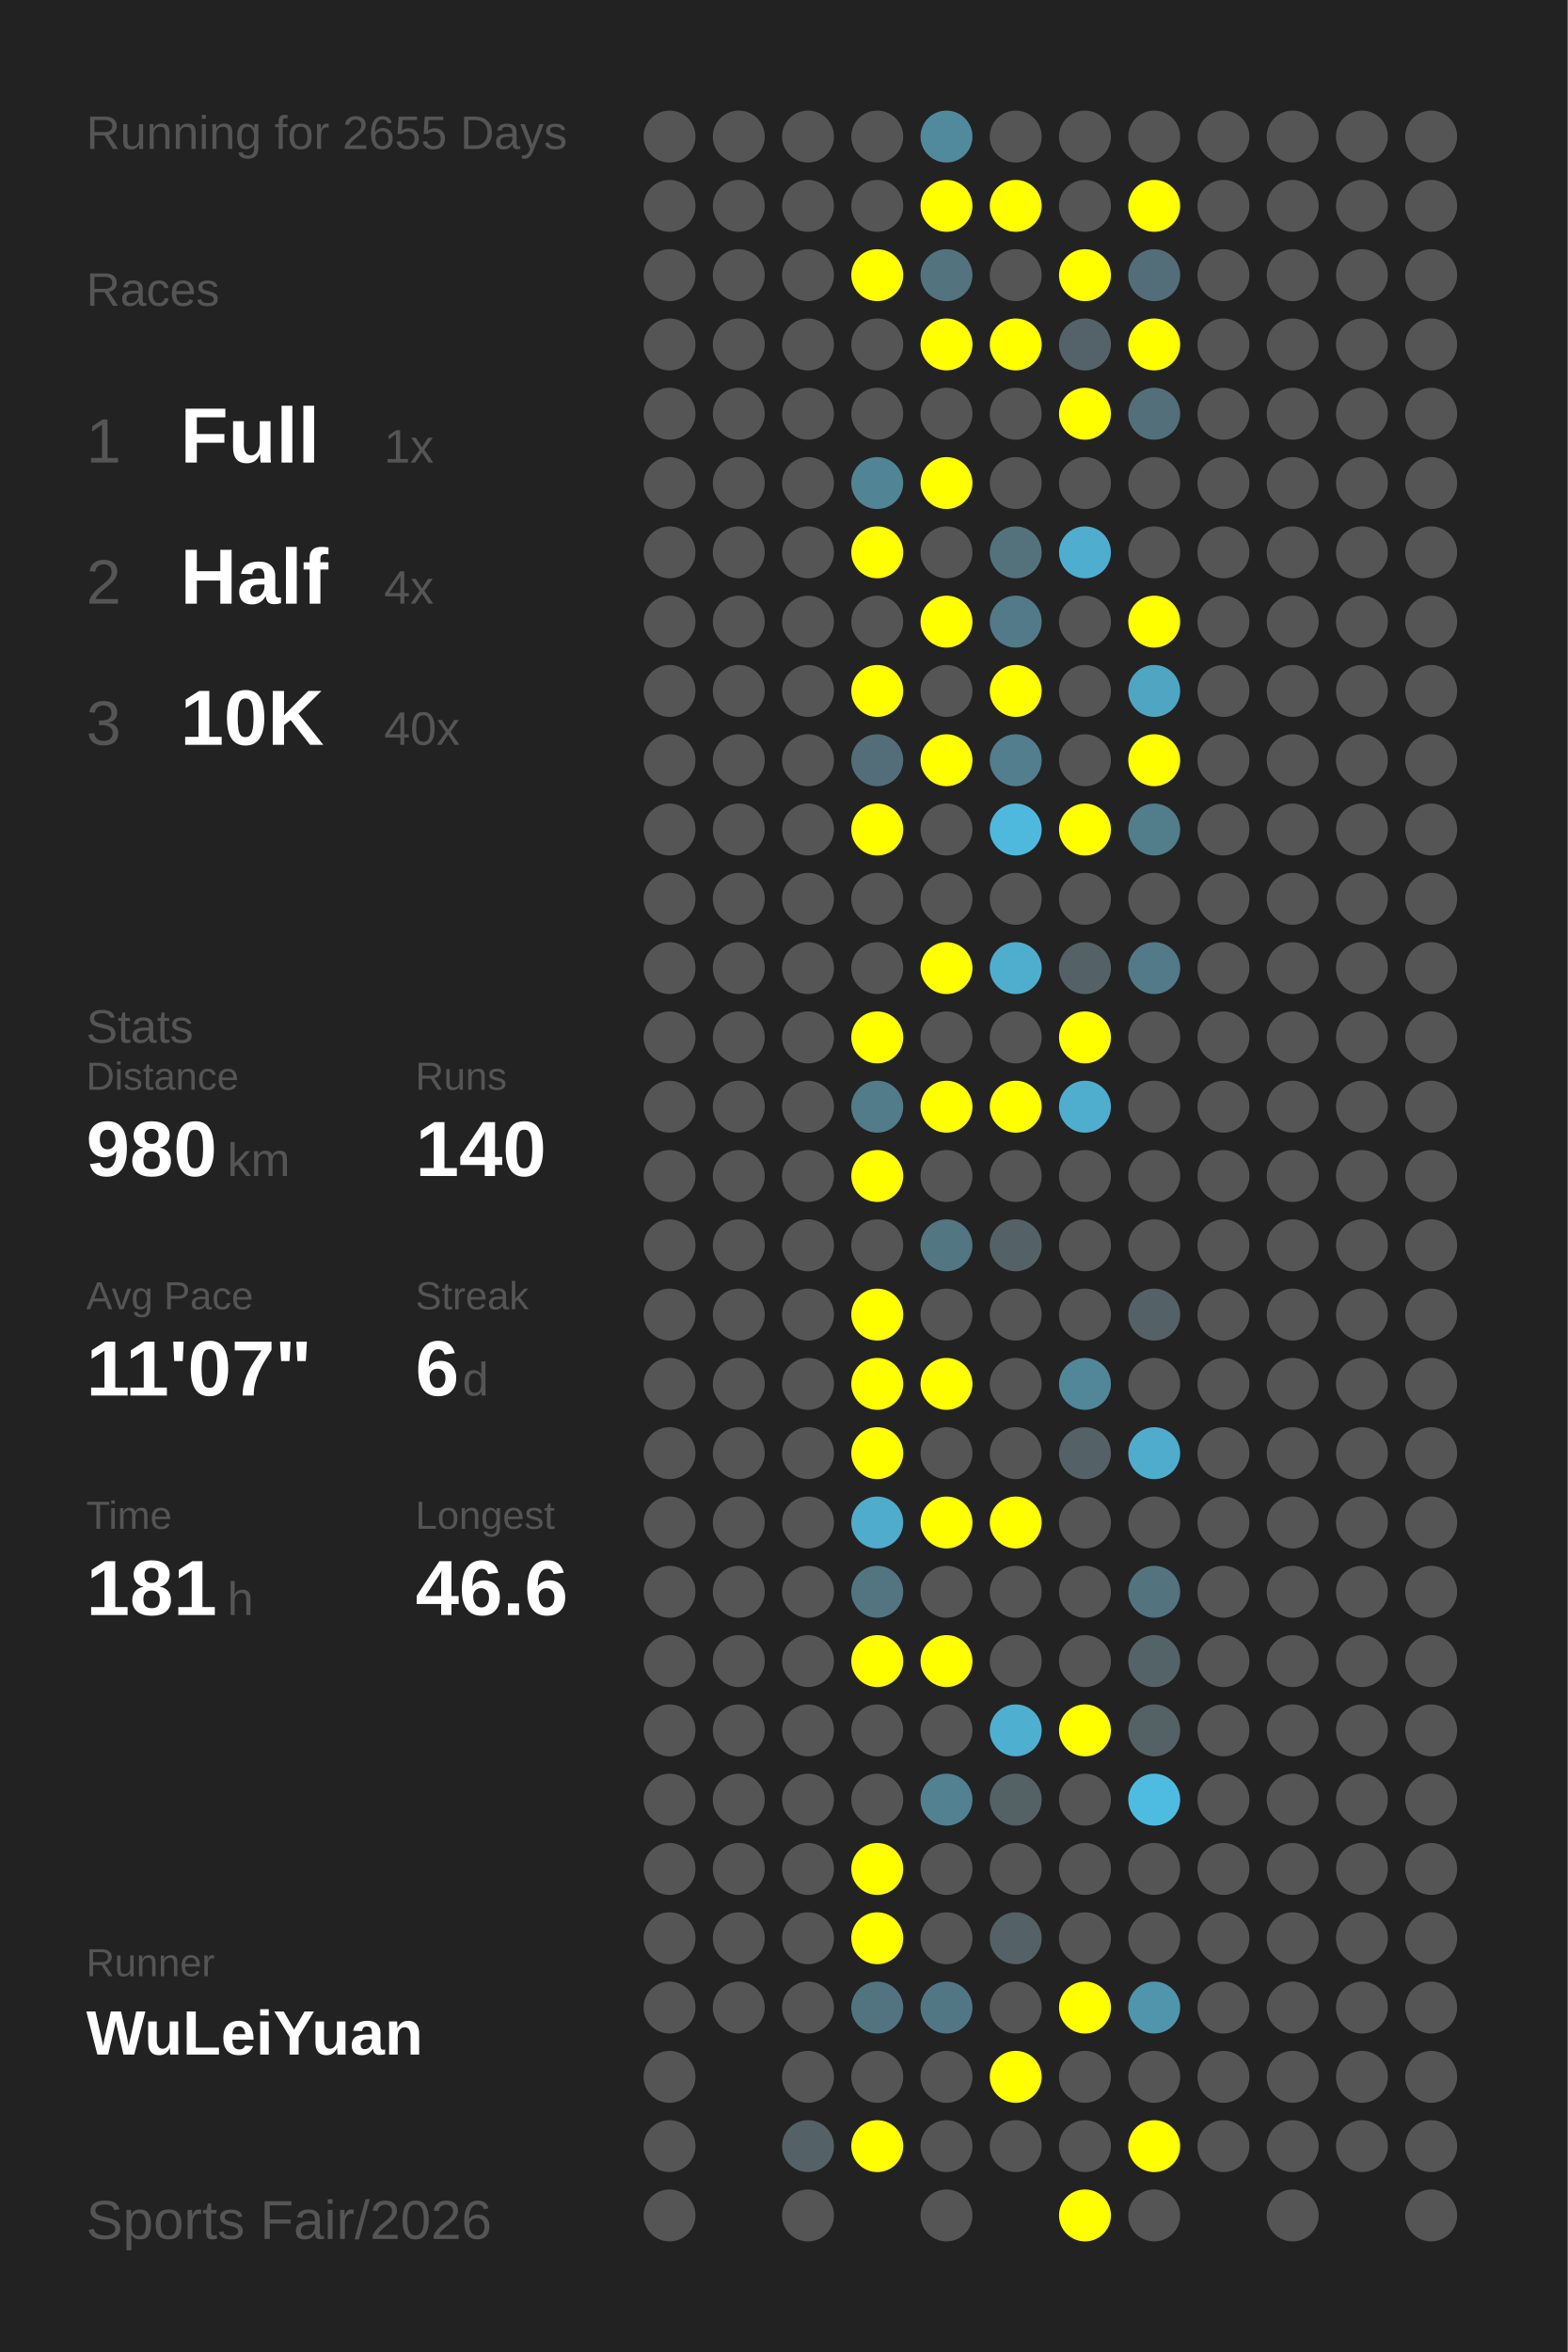
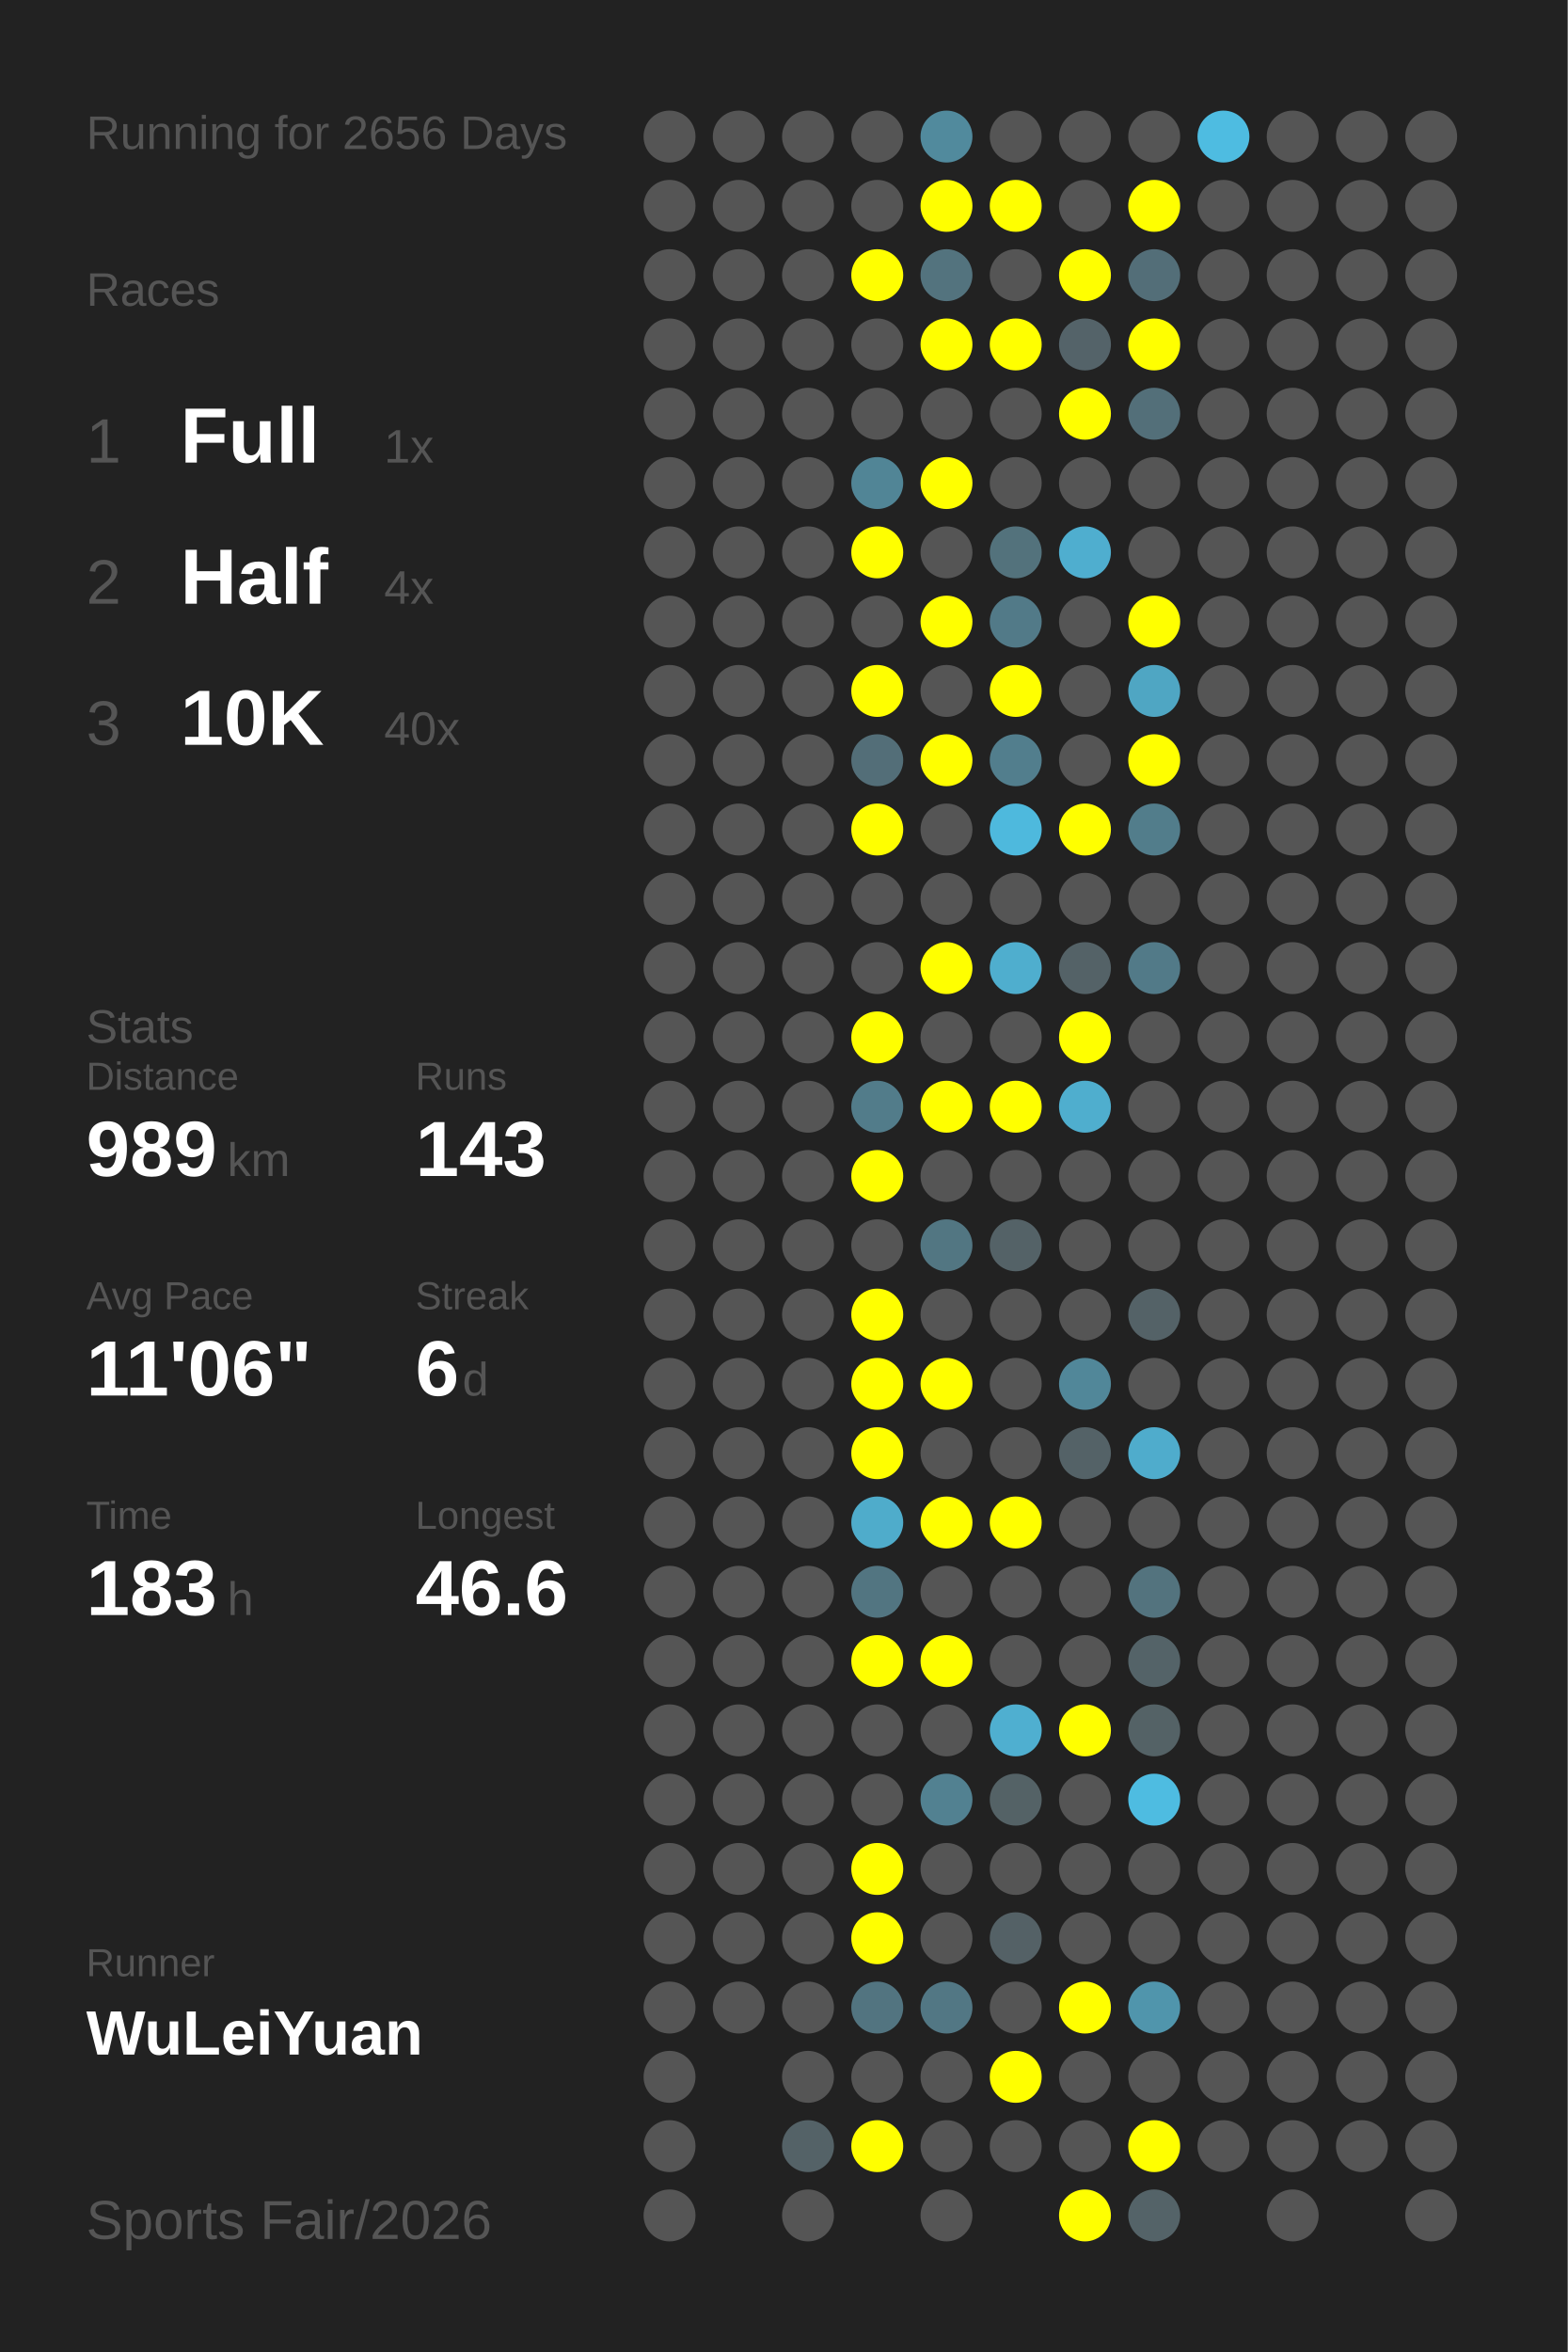
<svg xmlns="http://www.w3.org/2000/svg" baseProfile="full" height="300mm" version="1.1" viewBox="0,0,200,300" width="200mm">
  <defs />
  <rect fill="#222222" height="300" width="200" x="0" y="0" />
-   <text fill="#555555" style="font-size:6px; font-family:Arial;" x="11" y="19">Running for 2655 Days</text>
+   <text fill="#555555" style="font-size:6px; font-family:Arial;" x="11" y="19">Running for 2656 Days</text>
  <text fill="#555555" style="font-size:6px; font-family:Arial;" x="11" y="39">Races</text>
  <text fill="#555555" style="font-size:8px; font-family:Arial;" x="11" y="59">1</text>
  <text fill="#FFFFFF" style="font-size:10px; font-family:Arial; font-weight:bold;" x="23" y="59">Full</text>
  <text fill="#555555" style="font-size:6px; font-family:Arial;" x="49" y="59">1x</text>
  <text fill="#555555" style="font-size:8px; font-family:Arial;" x="11" y="77">2</text>
  <text fill="#FFFFFF" style="font-size:10px; font-family:Arial; font-weight:bold;" x="23" y="77">Half</text>
  <text fill="#555555" style="font-size:6px; font-family:Arial;" x="49" y="77">4x</text>
  <text fill="#555555" style="font-size:8px; font-family:Arial;" x="11" y="95">3</text>
  <text fill="#FFFFFF" style="font-size:10px; font-family:Arial; font-weight:bold;" x="23" y="95">10K</text>
  <text fill="#555555" style="font-size:6px; font-family:Arial;" x="49" y="95">40x</text>
  <text fill="#555555" style="font-size:6px; font-family:Arial;" x="11" y="133">Stats</text>
  <text fill="#555555" style="font-size:5px; font-family:Arial;" x="11" y="139">Distance</text>
-   <text fill="#FFFFFF" style="font-size:10px; font-family:Arial; font-weight:bold;" x="11" y="150">980</text>
+   <text fill="#FFFFFF" style="font-size:10px; font-family:Arial; font-weight:bold;" x="11" y="150">989</text>
  <text fill="#555555" style="font-size:6px; font-family:Arial;" x="29" y="150">km</text>
  <text fill="#555555" style="font-size:5px; font-family:Arial;" x="53" y="139">Runs</text>
-   <text fill="#FFFFFF" style="font-size:10px; font-family:Arial; font-weight:bold;" x="53" y="150">140</text>
+   <text fill="#FFFFFF" style="font-size:10px; font-family:Arial; font-weight:bold;" x="53" y="150">143</text>
  <text fill="#555555" style="font-size:5px; font-family:Arial;" x="11" y="167">Avg Pace</text>
-   <text fill="#FFFFFF" style="font-size:10px; font-family:Arial; font-weight:bold;" x="11" y="178">11'07"</text>
+   <text fill="#FFFFFF" style="font-size:10px; font-family:Arial; font-weight:bold;" x="11" y="178">11'06"</text>
  <text fill="#555555" style="font-size:5px; font-family:Arial;" x="53" y="167">Streak</text>
  <text fill="#FFFFFF" style="font-size:10px; font-family:Arial; font-weight:bold;" x="53" y="178">6</text>
  <text fill="#555555" style="font-size:6px; font-family:Arial;" x="59" y="178">d</text>
  <text fill="#555555" style="font-size:5px; font-family:Arial;" x="11" y="195">Time</text>
-   <text fill="#FFFFFF" style="font-size:10px; font-family:Arial; font-weight:bold;" x="11" y="206">181</text>
+   <text fill="#FFFFFF" style="font-size:10px; font-family:Arial; font-weight:bold;" x="11" y="206">183</text>
  <text fill="#555555" style="font-size:6px; font-family:Arial;" x="29" y="206">h</text>
  <text fill="#555555" style="font-size:5px; font-family:Arial;" x="53" y="195">Longest</text>
  <text fill="#FFFFFF" style="font-size:10px; font-family:Arial; font-weight:bold;" x="53" y="206">46.6</text>
  <text fill="#555555" style="font-size:5px; font-family:Arial;" x="11" y="252.065">Runner</text>
  <text fill="#FFFFFF" style="font-size:8px; font-family:Arial; font-weight:bold;" x="11" y="262.065">WuLeiYuan</text>
  <text fill="#555555" style="font-size:7px; font-family:Arial;" x="11" y="285.581">Sports Fair/2026</text>
  <circle cx="85.417" cy="17.419" fill="#555555" r="3.312" />
  <circle cx="85.417" cy="26.258" fill="#555555" r="3.312" />
  <circle cx="85.417" cy="35.097" fill="#555555" r="3.312" />
  <circle cx="85.417" cy="43.935" fill="#555555" r="3.312" />
  <circle cx="85.417" cy="52.774" fill="#555555" r="3.312" />
  <circle cx="85.417" cy="61.613" fill="#555555" r="3.312" />
  <circle cx="85.417" cy="70.452" fill="#555555" r="3.312" />
  <circle cx="85.417" cy="79.29" fill="#555555" r="3.312" />
  <circle cx="85.417" cy="88.129" fill="#555555" r="3.312" />
  <circle cx="85.417" cy="96.968" fill="#555555" r="3.312" />
  <circle cx="85.417" cy="105.806" fill="#555555" r="3.312" />
  <circle cx="85.417" cy="114.645" fill="#555555" r="3.312" />
  <circle cx="85.417" cy="123.484" fill="#555555" r="3.312" />
  <circle cx="85.417" cy="132.323" fill="#555555" r="3.312" />
  <circle cx="85.417" cy="141.161" fill="#555555" r="3.312" />
  <circle cx="85.417" cy="150" fill="#555555" r="3.312" />
  <circle cx="85.417" cy="158.839" fill="#555555" r="3.312" />
  <circle cx="85.417" cy="167.677" fill="#555555" r="3.312" />
  <circle cx="85.417" cy="176.516" fill="#555555" r="3.312" />
  <circle cx="85.417" cy="185.355" fill="#555555" r="3.312" />
  <circle cx="85.417" cy="194.194" fill="#555555" r="3.312" />
  <circle cx="85.417" cy="203.032" fill="#555555" r="3.312" />
  <circle cx="85.417" cy="211.871" fill="#555555" r="3.312" />
  <circle cx="85.417" cy="220.71" fill="#555555" r="3.312" />
  <circle cx="85.417" cy="229.548" fill="#555555" r="3.312" />
  <circle cx="85.417" cy="238.387" fill="#555555" r="3.312" />
  <circle cx="85.417" cy="247.226" fill="#555555" r="3.312" />
  <circle cx="85.417" cy="256.065" fill="#555555" r="3.312" />
  <circle cx="85.417" cy="264.903" fill="#555555" r="3.312" />
  <circle cx="85.417" cy="273.742" fill="#555555" r="3.312" />
  <circle cx="85.417" cy="282.581" fill="#555555" r="3.312" />
  <circle cx="94.25" cy="17.419" fill="#555555" r="3.312" />
  <circle cx="94.25" cy="26.258" fill="#555555" r="3.312" />
  <circle cx="94.25" cy="35.097" fill="#555555" r="3.312" />
  <circle cx="94.25" cy="43.935" fill="#555555" r="3.312" />
  <circle cx="94.25" cy="52.774" fill="#555555" r="3.312" />
  <circle cx="94.25" cy="61.613" fill="#555555" r="3.312" />
  <circle cx="94.25" cy="70.452" fill="#555555" r="3.312" />
  <circle cx="94.25" cy="79.29" fill="#555555" r="3.312" />
  <circle cx="94.25" cy="88.129" fill="#555555" r="3.312" />
  <circle cx="94.25" cy="96.968" fill="#555555" r="3.312" />
  <circle cx="94.25" cy="105.806" fill="#555555" r="3.312" />
  <circle cx="94.25" cy="114.645" fill="#555555" r="3.312" />
  <circle cx="94.25" cy="123.484" fill="#555555" r="3.312" />
  <circle cx="94.25" cy="132.323" fill="#555555" r="3.312" />
  <circle cx="94.25" cy="141.161" fill="#555555" r="3.312" />
  <circle cx="94.25" cy="150" fill="#555555" r="3.312" />
  <circle cx="94.25" cy="158.839" fill="#555555" r="3.312" />
  <circle cx="94.25" cy="167.677" fill="#555555" r="3.312" />
  <circle cx="94.25" cy="176.516" fill="#555555" r="3.312" />
  <circle cx="94.25" cy="185.355" fill="#555555" r="3.312" />
  <circle cx="94.25" cy="194.194" fill="#555555" r="3.312" />
  <circle cx="94.25" cy="203.032" fill="#555555" r="3.312" />
  <circle cx="94.25" cy="211.871" fill="#555555" r="3.312" />
  <circle cx="94.25" cy="220.71" fill="#555555" r="3.312" />
  <circle cx="94.25" cy="229.548" fill="#555555" r="3.312" />
  <circle cx="94.25" cy="238.387" fill="#555555" r="3.312" />
  <circle cx="94.25" cy="247.226" fill="#555555" r="3.312" />
  <circle cx="94.25" cy="256.065" fill="#555555" r="3.312" />
  <circle cx="103.083" cy="17.419" fill="#555555" r="3.312" />
  <circle cx="103.083" cy="26.258" fill="#555555" r="3.312" />
  <circle cx="103.083" cy="35.097" fill="#555555" r="3.312" />
  <circle cx="103.083" cy="43.935" fill="#555555" r="3.312" />
  <circle cx="103.083" cy="52.774" fill="#555555" r="3.312" />
  <circle cx="103.083" cy="61.613" fill="#555555" r="3.312" />
  <circle cx="103.083" cy="70.452" fill="#555555" r="3.312" />
  <circle cx="103.083" cy="79.29" fill="#555555" r="3.312" />
  <circle cx="103.083" cy="88.129" fill="#555555" r="3.312" />
  <circle cx="103.083" cy="96.968" fill="#555555" r="3.312" />
  <circle cx="103.083" cy="105.806" fill="#555555" r="3.312" />
  <circle cx="103.083" cy="114.645" fill="#555555" r="3.312" />
  <circle cx="103.083" cy="123.484" fill="#555555" r="3.312" />
  <circle cx="103.083" cy="132.323" fill="#555555" r="3.312" />
  <circle cx="103.083" cy="141.161" fill="#555555" r="3.312" />
  <circle cx="103.083" cy="150" fill="#555555" r="3.312" />
  <circle cx="103.083" cy="158.839" fill="#555555" r="3.312" />
  <circle cx="103.083" cy="167.677" fill="#555555" r="3.312" />
  <circle cx="103.083" cy="176.516" fill="#555555" r="3.312" />
  <circle cx="103.083" cy="185.355" fill="#555555" r="3.312" />
  <circle cx="103.083" cy="194.194" fill="#555555" r="3.312" />
  <circle cx="103.083" cy="203.032" fill="#555555" r="3.312" />
  <circle cx="103.083" cy="211.871" fill="#555555" r="3.312" />
  <circle cx="103.083" cy="220.71" fill="#555555" r="3.312" />
  <circle cx="103.083" cy="229.548" fill="#555555" r="3.312" />
  <circle cx="103.083" cy="238.387" fill="#555555" r="3.312" />
  <circle cx="103.083" cy="247.226" fill="#555555" r="3.312" />
  <circle cx="103.083" cy="256.065" fill="#555555" r="3.312" />
  <circle cx="103.083" cy="264.903" fill="#555555" r="3.312" />
  <circle cx="103.083" cy="273.742" fill="#546267" r="3.312" />
  <circle cx="103.083" cy="282.581" fill="#555555" r="3.312" />
  <circle cx="111.917" cy="17.419" fill="#555555" r="3.312" />
  <circle cx="111.917" cy="26.258" fill="#555555" r="3.312" />
  <circle cx="111.917" cy="35.097" fill="#FFFF00" r="3.312" />
  <circle cx="111.917" cy="43.935" fill="#555555" r="3.312" />
  <circle cx="111.917" cy="52.774" fill="#555555" r="3.312" />
  <circle cx="111.917" cy="61.613" fill="#518596" r="3.312" />
  <circle cx="111.917" cy="70.452" fill="#FFFF00" r="3.312" />
  <circle cx="111.917" cy="79.29" fill="#555555" r="3.312" />
  <circle cx="111.917" cy="88.129" fill="#FFFF00" r="3.312" />
  <circle cx="111.917" cy="96.968" fill="#536e78" r="3.312" />
  <circle cx="111.917" cy="105.806" fill="#FFFF00" r="3.312" />
  <circle cx="111.917" cy="114.645" fill="#555555" r="3.312" />
  <circle cx="111.917" cy="123.484" fill="#555555" r="3.312" />
  <circle cx="111.917" cy="132.323" fill="#FFFF00" r="3.312" />
  <circle cx="111.917" cy="141.161" fill="#527c8a" r="3.312" />
  <circle cx="111.917" cy="150" fill="#FFFF00" r="3.312" />
  <circle cx="111.917" cy="158.839" fill="#555555" r="3.312" />
  <circle cx="111.917" cy="167.677" fill="#FFFF00" r="3.312" />
  <circle cx="111.917" cy="176.516" fill="#FFFF00" r="3.312" />
  <circle cx="111.917" cy="185.355" fill="#FFFF00" r="3.312" />
  <circle cx="111.917" cy="194.194" fill="#4faccb" r="3.312" />
  <circle cx="111.917" cy="203.032" fill="#527581" r="3.312" />
  <circle cx="111.917" cy="211.871" fill="#FFFF00" r="3.312" />
  <circle cx="111.917" cy="220.71" fill="#555555" r="3.312" />
  <circle cx="111.917" cy="229.548" fill="#555555" r="3.312" />
  <circle cx="111.917" cy="238.387" fill="#FFFF00" r="3.312" />
  <circle cx="111.917" cy="247.226" fill="#FFFF00" r="3.312" />
  <circle cx="111.917" cy="256.065" fill="#527480" r="3.312" />
  <circle cx="111.917" cy="264.903" fill="#555555" r="3.312" />
  <circle cx="111.917" cy="273.742" fill="#FFFF00" r="3.312" />
  <circle cx="120.75" cy="17.419" fill="#518a9d" r="3.312" />
  <circle cx="120.75" cy="26.258" fill="#FFFF00" r="3.312" />
  <circle cx="120.75" cy="35.097" fill="#53737e" r="3.312" />
  <circle cx="120.75" cy="43.935" fill="#FFFF00" r="3.312" />
  <circle cx="120.75" cy="52.774" fill="#555555" r="3.312" />
  <circle cx="120.75" cy="61.613" fill="#FFFF00" r="3.312" />
  <circle cx="120.75" cy="70.452" fill="#555555" r="3.312" />
  <circle cx="120.75" cy="79.29" fill="#FFFF00" r="3.312" />
  <circle cx="120.75" cy="88.129" fill="#555555" r="3.312" />
  <circle cx="120.75" cy="96.968" fill="#FFFF00" r="3.312" />
  <circle cx="120.75" cy="105.806" fill="#555555" r="3.312" />
  <circle cx="120.75" cy="114.645" fill="#555555" r="3.312" />
  <circle cx="120.75" cy="123.484" fill="#FFFF00" r="3.312" />
  <circle cx="120.75" cy="132.323" fill="#555555" r="3.312" />
  <circle cx="120.75" cy="141.161" fill="#FFFF00" r="3.312" />
  <circle cx="120.75" cy="150" fill="#555555" r="3.312" />
  <circle cx="120.75" cy="158.839" fill="#527682" r="3.312" />
  <circle cx="120.75" cy="167.677" fill="#555555" r="3.312" />
  <circle cx="120.75" cy="176.516" fill="#FFFF00" r="3.312" />
  <circle cx="120.75" cy="185.355" fill="#555555" r="3.312" />
  <circle cx="120.75" cy="194.194" fill="#FFFF00" r="3.312" />
  <circle cx="120.75" cy="203.032" fill="#555555" r="3.312" />
  <circle cx="120.75" cy="211.871" fill="#FFFF00" r="3.312" />
  <circle cx="120.75" cy="220.71" fill="#555555" r="3.312" />
  <circle cx="120.75" cy="229.548" fill="#528191" r="3.312" />
  <circle cx="120.75" cy="238.387" fill="#555555" r="3.312" />
  <circle cx="120.75" cy="247.226" fill="#555555" r="3.312" />
  <circle cx="120.75" cy="256.065" fill="#527784" r="3.312" />
  <circle cx="120.75" cy="264.903" fill="#555555" r="3.312" />
  <circle cx="120.75" cy="273.742" fill="#555555" r="3.312" />
  <circle cx="120.75" cy="282.581" fill="#555555" r="3.312" />
  <circle cx="129.583" cy="17.419" fill="#555555" r="3.312" />
  <circle cx="129.583" cy="26.258" fill="#FFFF00" r="3.312" />
  <circle cx="129.583" cy="35.097" fill="#555555" r="3.312" />
  <circle cx="129.583" cy="43.935" fill="#FFFF00" r="3.312" />
  <circle cx="129.583" cy="52.774" fill="#555555" r="3.312" />
  <circle cx="129.583" cy="61.613" fill="#555555" r="3.312" />
  <circle cx="129.583" cy="70.452" fill="#53727c" r="3.312" />
  <circle cx="129.583" cy="79.29" fill="#527a88" r="3.312" />
  <circle cx="129.583" cy="88.129" fill="#FFFF00" r="3.312" />
  <circle cx="129.583" cy="96.968" fill="#527e8d" r="3.312" />
  <circle cx="129.583" cy="105.806" fill="#4eb9dd" r="3.312" />
  <circle cx="129.583" cy="114.645" fill="#555555" r="3.312" />
  <circle cx="129.583" cy="123.484" fill="#4faece" r="3.312" />
  <circle cx="129.583" cy="132.323" fill="#555555" r="3.312" />
  <circle cx="129.583" cy="141.161" fill="#FFFF00" r="3.312" />
  <circle cx="129.583" cy="150" fill="#555555" r="3.312" />
  <circle cx="129.583" cy="158.839" fill="#546267" r="3.312" />
  <circle cx="129.583" cy="167.677" fill="#555555" r="3.312" />
  <circle cx="129.583" cy="176.516" fill="#555555" r="3.312" />
  <circle cx="129.583" cy="185.355" fill="#555555" r="3.312" />
  <circle cx="129.583" cy="194.194" fill="#FFFF00" r="3.312" />
  <circle cx="129.583" cy="203.032" fill="#555555" r="3.312" />
  <circle cx="129.583" cy="211.871" fill="#555555" r="3.312" />
  <circle cx="129.583" cy="220.71" fill="#4fafd0" r="3.312" />
  <circle cx="129.583" cy="229.548" fill="#546266" r="3.312" />
  <circle cx="129.583" cy="238.387" fill="#555555" r="3.312" />
  <circle cx="129.583" cy="247.226" fill="#546166" r="3.312" />
  <circle cx="129.583" cy="256.065" fill="#555555" r="3.312" />
  <circle cx="129.583" cy="264.903" fill="#FFFF00" r="3.312" />
  <circle cx="129.583" cy="273.742" fill="#555555" r="3.312" />
  <circle cx="138.417" cy="17.419" fill="#555555" r="3.312" />
  <circle cx="138.417" cy="26.258" fill="#555555" r="3.312" />
  <circle cx="138.417" cy="35.097" fill="#FFFF00" r="3.312" />
  <circle cx="138.417" cy="43.935" fill="#546369" r="3.312" />
  <circle cx="138.417" cy="52.774" fill="#FFFF00" r="3.312" />
  <circle cx="138.417" cy="61.613" fill="#555555" r="3.312" />
  <circle cx="138.417" cy="70.452" fill="#4faecf" r="3.312" />
  <circle cx="138.417" cy="79.29" fill="#555555" r="3.312" />
  <circle cx="138.417" cy="88.129" fill="#555555" r="3.312" />
  <circle cx="138.417" cy="96.968" fill="#555555" r="3.312" />
  <circle cx="138.417" cy="105.806" fill="#FFFF00" r="3.312" />
  <circle cx="138.417" cy="114.645" fill="#555555" r="3.312" />
  <circle cx="138.417" cy="123.484" fill="#546267" r="3.312" />
  <circle cx="138.417" cy="132.323" fill="#FFFF00" r="3.312" />
  <circle cx="138.417" cy="141.161" fill="#4faece" r="3.312" />
  <circle cx="138.417" cy="150" fill="#555555" r="3.312" />
  <circle cx="138.417" cy="158.839" fill="#555555" r="3.312" />
  <circle cx="138.417" cy="167.677" fill="#555555" r="3.312" />
  <circle cx="138.417" cy="176.516" fill="#518799" r="3.312" />
  <circle cx="138.417" cy="185.355" fill="#546267" r="3.312" />
  <circle cx="138.417" cy="194.194" fill="#555555" r="3.312" />
  <circle cx="138.417" cy="203.032" fill="#555555" r="3.312" />
  <circle cx="138.417" cy="211.871" fill="#555555" r="3.312" />
  <circle cx="138.417" cy="220.71" fill="#FFFF00" r="3.312" />
  <circle cx="138.417" cy="229.548" fill="#555555" r="3.312" />
  <circle cx="138.417" cy="238.387" fill="#555555" r="3.312" />
  <circle cx="138.417" cy="247.226" fill="#555555" r="3.312" />
  <circle cx="138.417" cy="256.065" fill="#FFFF00" r="3.312" />
  <circle cx="138.417" cy="264.903" fill="#555555" r="3.312" />
  <circle cx="138.417" cy="273.742" fill="#555555" r="3.312" />
  <circle cx="138.417" cy="282.581" fill="#FFFF00" r="3.312" />
  <circle cx="147.25" cy="17.419" fill="#555555" r="3.312" />
  <circle cx="147.25" cy="26.258" fill="#FFFF00" r="3.312" />
  <circle cx="147.25" cy="35.097" fill="#536e78" r="3.312" />
  <circle cx="147.25" cy="43.935" fill="#FFFF00" r="3.312" />
  <circle cx="147.25" cy="52.774" fill="#536f79" r="3.312" />
  <circle cx="147.25" cy="61.613" fill="#555555" r="3.312" />
  <circle cx="147.25" cy="70.452" fill="#555555" r="3.312" />
  <circle cx="147.25" cy="79.29" fill="#FFFF00" r="3.312" />
  <circle cx="147.25" cy="88.129" fill="#4fa6c3" r="3.312" />
  <circle cx="147.25" cy="96.968" fill="#FFFF00" r="3.312" />
  <circle cx="147.25" cy="105.806" fill="#527d8b" r="3.312" />
  <circle cx="147.25" cy="114.645" fill="#555555" r="3.312" />
  <circle cx="147.25" cy="123.484" fill="#527a88" r="3.312" />
  <circle cx="147.25" cy="132.323" fill="#555555" r="3.312" />
  <circle cx="147.25" cy="141.161" fill="#555555" r="3.312" />
  <circle cx="147.25" cy="150" fill="#555555" r="3.312" />
  <circle cx="147.25" cy="158.839" fill="#555555" r="3.312" />
  <circle cx="147.25" cy="167.677" fill="#546267" r="3.312" />
  <circle cx="147.25" cy="176.516" fill="#555555" r="3.312" />
  <circle cx="147.25" cy="185.355" fill="#4faccc" r="3.312" />
  <circle cx="147.25" cy="194.194" fill="#555555" r="3.312" />
  <circle cx="147.25" cy="203.032" fill="#53737e" r="3.312" />
  <circle cx="147.25" cy="211.871" fill="#546368" r="3.312" />
  <circle cx="147.25" cy="220.71" fill="#546266" r="3.312" />
  <circle cx="147.25" cy="229.548" fill="#4ebce1" r="3.312" />
  <circle cx="147.25" cy="238.387" fill="#555555" r="3.312" />
  <circle cx="147.25" cy="247.226" fill="#555555" r="3.312" />
  <circle cx="147.25" cy="256.065" fill="#5095ac" r="3.312" />
  <circle cx="147.25" cy="264.903" fill="#555555" r="3.312" />
  <circle cx="147.25" cy="273.742" fill="#FFFF00" r="3.312" />
-   <circle cx="147.25" cy="282.581" fill="#555555" r="3.312" />
-   <circle cx="156.083" cy="17.419" fill="#555555" r="3.312" />
+   <circle cx="147.25" cy="282.581" fill="#546368" r="3.312" />
+   <circle cx="156.083" cy="17.419" fill="#4ebce1" r="3.312" />
  <circle cx="156.083" cy="26.258" fill="#555555" r="3.312" />
  <circle cx="156.083" cy="35.097" fill="#555555" r="3.312" />
  <circle cx="156.083" cy="43.935" fill="#555555" r="3.312" />
  <circle cx="156.083" cy="52.774" fill="#555555" r="3.312" />
  <circle cx="156.083" cy="61.613" fill="#555555" r="3.312" />
  <circle cx="156.083" cy="70.452" fill="#555555" r="3.312" />
  <circle cx="156.083" cy="79.29" fill="#555555" r="3.312" />
  <circle cx="156.083" cy="88.129" fill="#555555" r="3.312" />
  <circle cx="156.083" cy="96.968" fill="#555555" r="3.312" />
  <circle cx="156.083" cy="105.806" fill="#555555" r="3.312" />
  <circle cx="156.083" cy="114.645" fill="#555555" r="3.312" />
  <circle cx="156.083" cy="123.484" fill="#555555" r="3.312" />
  <circle cx="156.083" cy="132.323" fill="#555555" r="3.312" />
  <circle cx="156.083" cy="141.161" fill="#555555" r="3.312" />
  <circle cx="156.083" cy="150" fill="#555555" r="3.312" />
  <circle cx="156.083" cy="158.839" fill="#555555" r="3.312" />
  <circle cx="156.083" cy="167.677" fill="#555555" r="3.312" />
  <circle cx="156.083" cy="176.516" fill="#555555" r="3.312" />
  <circle cx="156.083" cy="185.355" fill="#555555" r="3.312" />
  <circle cx="156.083" cy="194.194" fill="#555555" r="3.312" />
  <circle cx="156.083" cy="203.032" fill="#555555" r="3.312" />
  <circle cx="156.083" cy="211.871" fill="#555555" r="3.312" />
  <circle cx="156.083" cy="220.71" fill="#555555" r="3.312" />
  <circle cx="156.083" cy="229.548" fill="#555555" r="3.312" />
  <circle cx="156.083" cy="238.387" fill="#555555" r="3.312" />
  <circle cx="156.083" cy="247.226" fill="#555555" r="3.312" />
  <circle cx="156.083" cy="256.065" fill="#555555" r="3.312" />
  <circle cx="156.083" cy="264.903" fill="#555555" r="3.312" />
  <circle cx="156.083" cy="273.742" fill="#555555" r="3.312" />
  <circle cx="164.917" cy="17.419" fill="#555555" r="3.312" />
  <circle cx="164.917" cy="26.258" fill="#555555" r="3.312" />
  <circle cx="164.917" cy="35.097" fill="#555555" r="3.312" />
  <circle cx="164.917" cy="43.935" fill="#555555" r="3.312" />
  <circle cx="164.917" cy="52.774" fill="#555555" r="3.312" />
  <circle cx="164.917" cy="61.613" fill="#555555" r="3.312" />
  <circle cx="164.917" cy="70.452" fill="#555555" r="3.312" />
  <circle cx="164.917" cy="79.29" fill="#555555" r="3.312" />
  <circle cx="164.917" cy="88.129" fill="#555555" r="3.312" />
  <circle cx="164.917" cy="96.968" fill="#555555" r="3.312" />
  <circle cx="164.917" cy="105.806" fill="#555555" r="3.312" />
  <circle cx="164.917" cy="114.645" fill="#555555" r="3.312" />
  <circle cx="164.917" cy="123.484" fill="#555555" r="3.312" />
  <circle cx="164.917" cy="132.323" fill="#555555" r="3.312" />
  <circle cx="164.917" cy="141.161" fill="#555555" r="3.312" />
  <circle cx="164.917" cy="150" fill="#555555" r="3.312" />
  <circle cx="164.917" cy="158.839" fill="#555555" r="3.312" />
  <circle cx="164.917" cy="167.677" fill="#555555" r="3.312" />
  <circle cx="164.917" cy="176.516" fill="#555555" r="3.312" />
  <circle cx="164.917" cy="185.355" fill="#555555" r="3.312" />
  <circle cx="164.917" cy="194.194" fill="#555555" r="3.312" />
  <circle cx="164.917" cy="203.032" fill="#555555" r="3.312" />
  <circle cx="164.917" cy="211.871" fill="#555555" r="3.312" />
  <circle cx="164.917" cy="220.71" fill="#555555" r="3.312" />
  <circle cx="164.917" cy="229.548" fill="#555555" r="3.312" />
  <circle cx="164.917" cy="238.387" fill="#555555" r="3.312" />
  <circle cx="164.917" cy="247.226" fill="#555555" r="3.312" />
  <circle cx="164.917" cy="256.065" fill="#555555" r="3.312" />
  <circle cx="164.917" cy="264.903" fill="#555555" r="3.312" />
  <circle cx="164.917" cy="273.742" fill="#555555" r="3.312" />
  <circle cx="164.917" cy="282.581" fill="#555555" r="3.312" />
  <circle cx="173.75" cy="17.419" fill="#555555" r="3.312" />
  <circle cx="173.75" cy="26.258" fill="#555555" r="3.312" />
  <circle cx="173.75" cy="35.097" fill="#555555" r="3.312" />
  <circle cx="173.75" cy="43.935" fill="#555555" r="3.312" />
  <circle cx="173.75" cy="52.774" fill="#555555" r="3.312" />
  <circle cx="173.75" cy="61.613" fill="#555555" r="3.312" />
  <circle cx="173.75" cy="70.452" fill="#555555" r="3.312" />
  <circle cx="173.75" cy="79.29" fill="#555555" r="3.312" />
  <circle cx="173.75" cy="88.129" fill="#555555" r="3.312" />
  <circle cx="173.75" cy="96.968" fill="#555555" r="3.312" />
  <circle cx="173.75" cy="105.806" fill="#555555" r="3.312" />
  <circle cx="173.75" cy="114.645" fill="#555555" r="3.312" />
  <circle cx="173.75" cy="123.484" fill="#555555" r="3.312" />
  <circle cx="173.75" cy="132.323" fill="#555555" r="3.312" />
  <circle cx="173.75" cy="141.161" fill="#555555" r="3.312" />
  <circle cx="173.75" cy="150" fill="#555555" r="3.312" />
  <circle cx="173.75" cy="158.839" fill="#555555" r="3.312" />
  <circle cx="173.75" cy="167.677" fill="#555555" r="3.312" />
  <circle cx="173.75" cy="176.516" fill="#555555" r="3.312" />
  <circle cx="173.75" cy="185.355" fill="#555555" r="3.312" />
  <circle cx="173.75" cy="194.194" fill="#555555" r="3.312" />
  <circle cx="173.75" cy="203.032" fill="#555555" r="3.312" />
  <circle cx="173.75" cy="211.871" fill="#555555" r="3.312" />
  <circle cx="173.75" cy="220.71" fill="#555555" r="3.312" />
  <circle cx="173.75" cy="229.548" fill="#555555" r="3.312" />
  <circle cx="173.75" cy="238.387" fill="#555555" r="3.312" />
  <circle cx="173.75" cy="247.226" fill="#555555" r="3.312" />
  <circle cx="173.75" cy="256.065" fill="#555555" r="3.312" />
  <circle cx="173.75" cy="264.903" fill="#555555" r="3.312" />
  <circle cx="173.75" cy="273.742" fill="#555555" r="3.312" />
  <circle cx="182.583" cy="17.419" fill="#555555" r="3.312" />
  <circle cx="182.583" cy="26.258" fill="#555555" r="3.312" />
  <circle cx="182.583" cy="35.097" fill="#555555" r="3.312" />
  <circle cx="182.583" cy="43.935" fill="#555555" r="3.312" />
  <circle cx="182.583" cy="52.774" fill="#555555" r="3.312" />
  <circle cx="182.583" cy="61.613" fill="#555555" r="3.312" />
  <circle cx="182.583" cy="70.452" fill="#555555" r="3.312" />
  <circle cx="182.583" cy="79.29" fill="#555555" r="3.312" />
  <circle cx="182.583" cy="88.129" fill="#555555" r="3.312" />
  <circle cx="182.583" cy="96.968" fill="#555555" r="3.312" />
  <circle cx="182.583" cy="105.806" fill="#555555" r="3.312" />
  <circle cx="182.583" cy="114.645" fill="#555555" r="3.312" />
  <circle cx="182.583" cy="123.484" fill="#555555" r="3.312" />
  <circle cx="182.583" cy="132.323" fill="#555555" r="3.312" />
  <circle cx="182.583" cy="141.161" fill="#555555" r="3.312" />
  <circle cx="182.583" cy="150" fill="#555555" r="3.312" />
  <circle cx="182.583" cy="158.839" fill="#555555" r="3.312" />
  <circle cx="182.583" cy="167.677" fill="#555555" r="3.312" />
  <circle cx="182.583" cy="176.516" fill="#555555" r="3.312" />
  <circle cx="182.583" cy="185.355" fill="#555555" r="3.312" />
  <circle cx="182.583" cy="194.194" fill="#555555" r="3.312" />
  <circle cx="182.583" cy="203.032" fill="#555555" r="3.312" />
  <circle cx="182.583" cy="211.871" fill="#555555" r="3.312" />
  <circle cx="182.583" cy="220.71" fill="#555555" r="3.312" />
  <circle cx="182.583" cy="229.548" fill="#555555" r="3.312" />
  <circle cx="182.583" cy="238.387" fill="#555555" r="3.312" />
  <circle cx="182.583" cy="247.226" fill="#555555" r="3.312" />
  <circle cx="182.583" cy="256.065" fill="#555555" r="3.312" />
  <circle cx="182.583" cy="264.903" fill="#555555" r="3.312" />
  <circle cx="182.583" cy="273.742" fill="#555555" r="3.312" />
  <circle cx="182.583" cy="282.581" fill="#555555" r="3.312" />
</svg>
